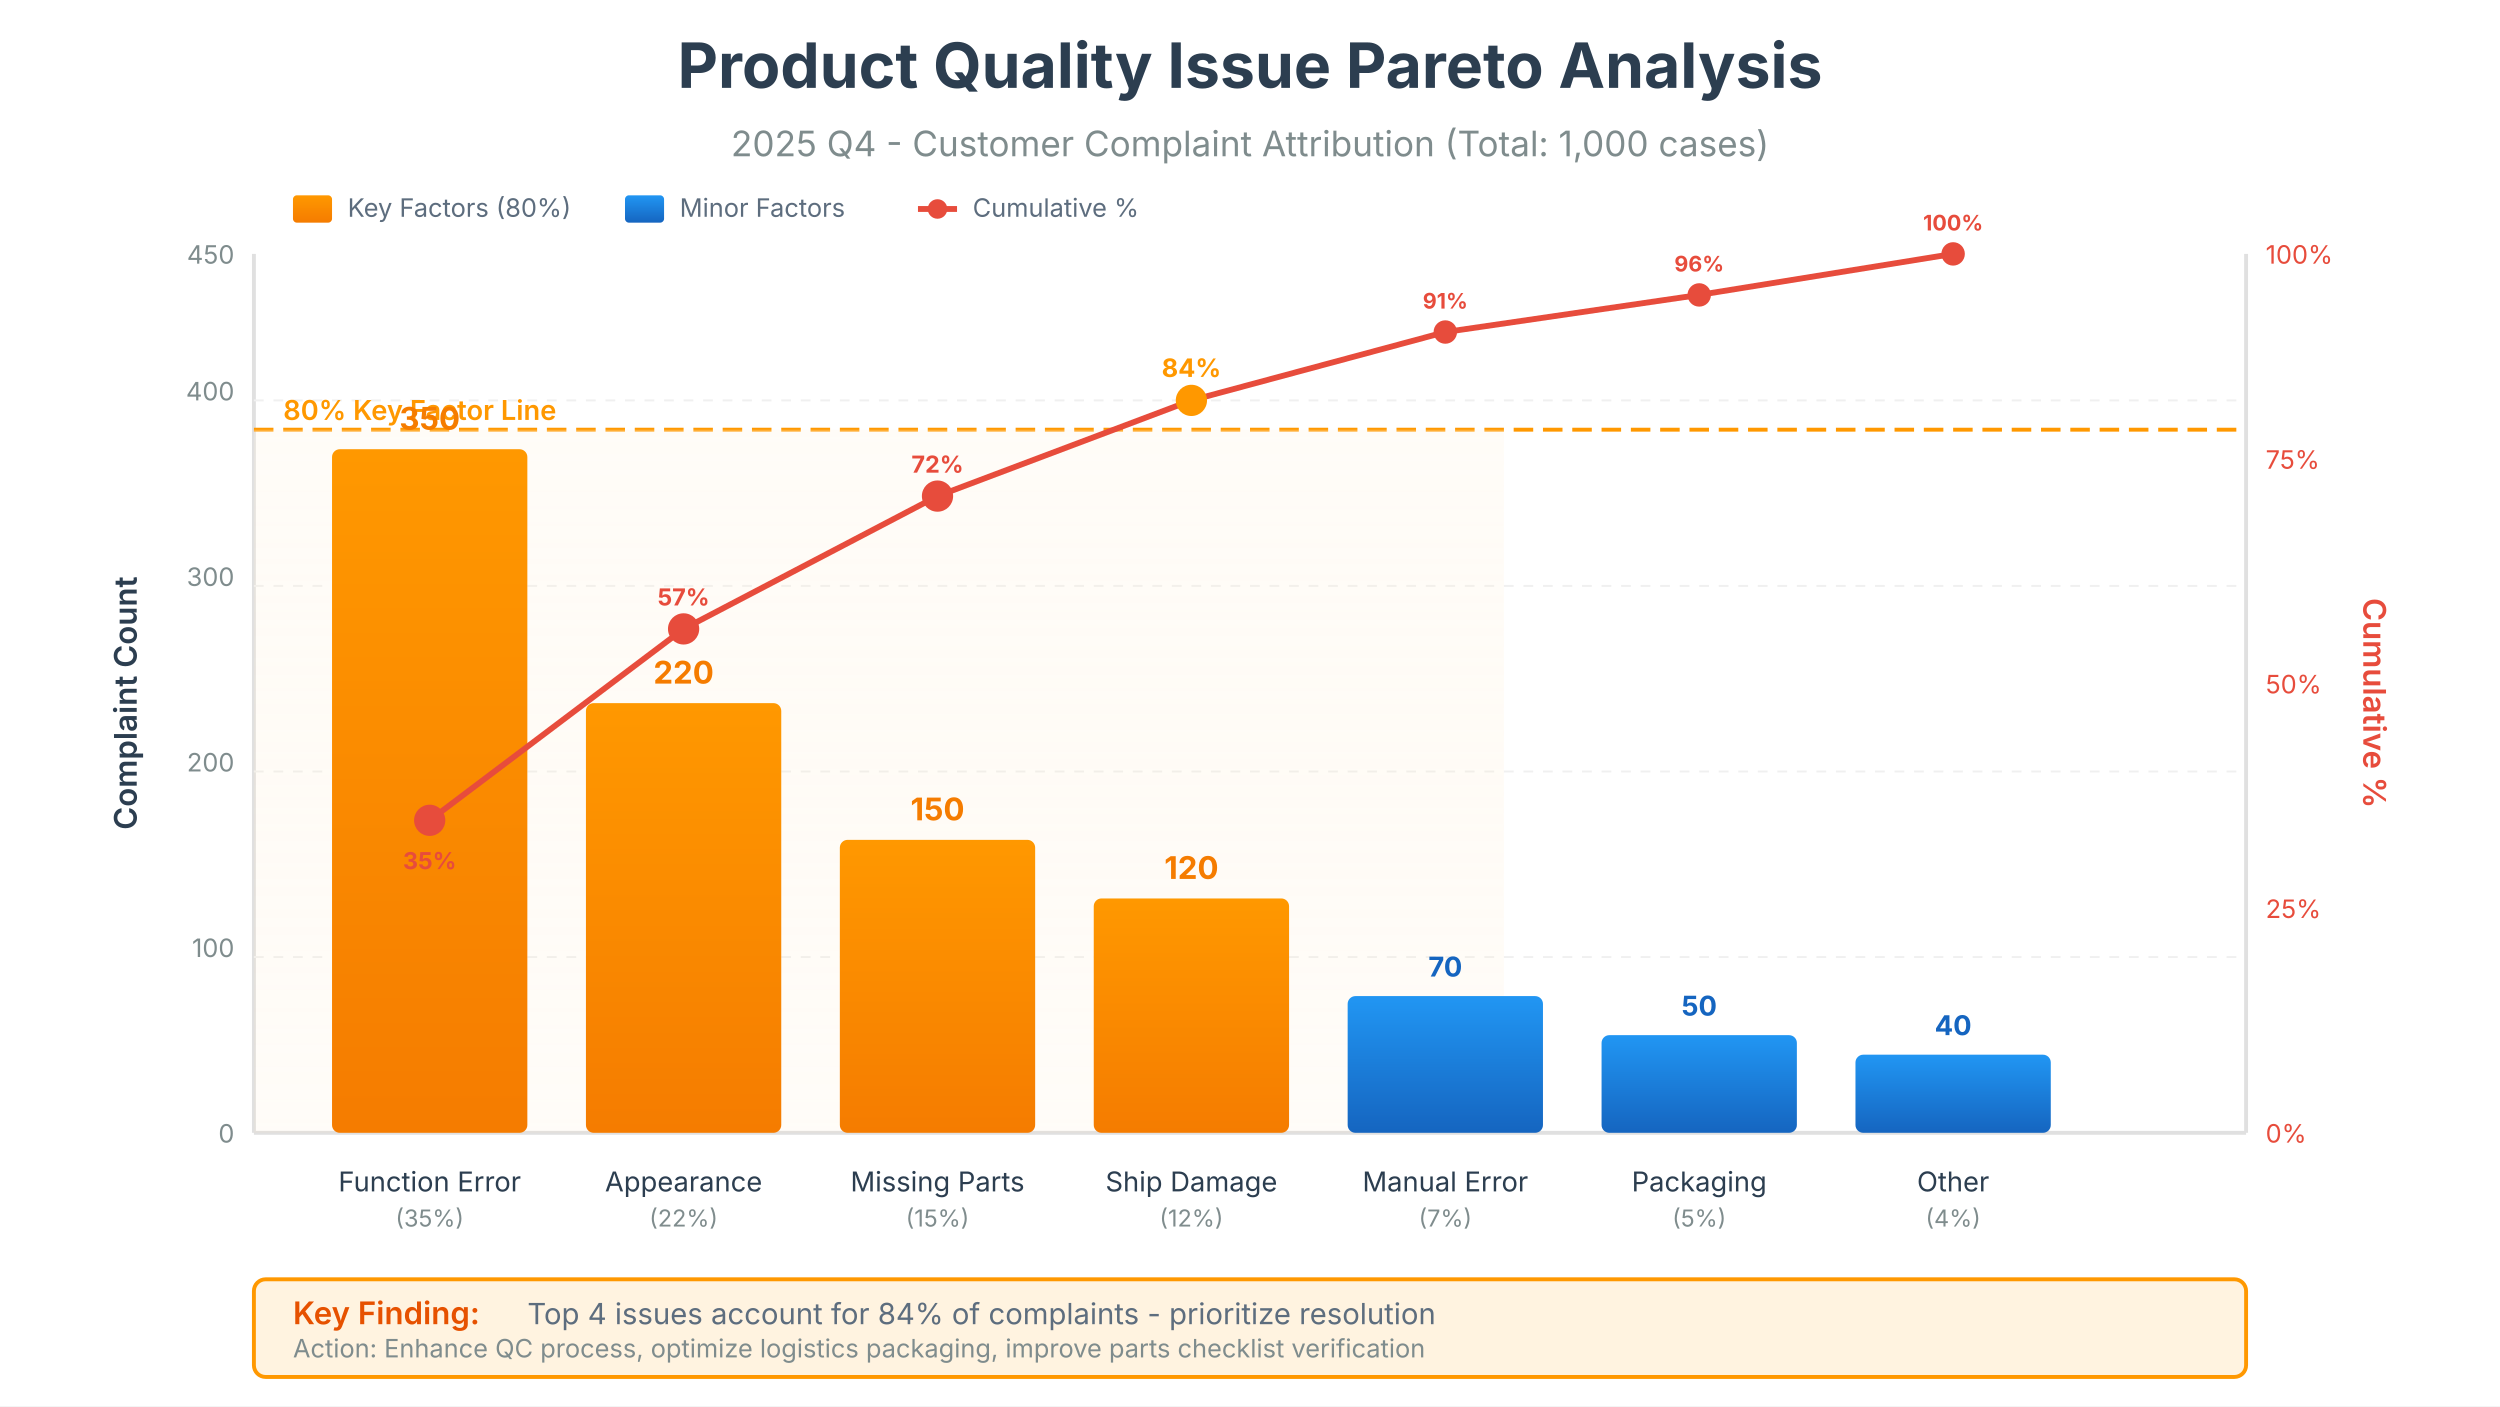
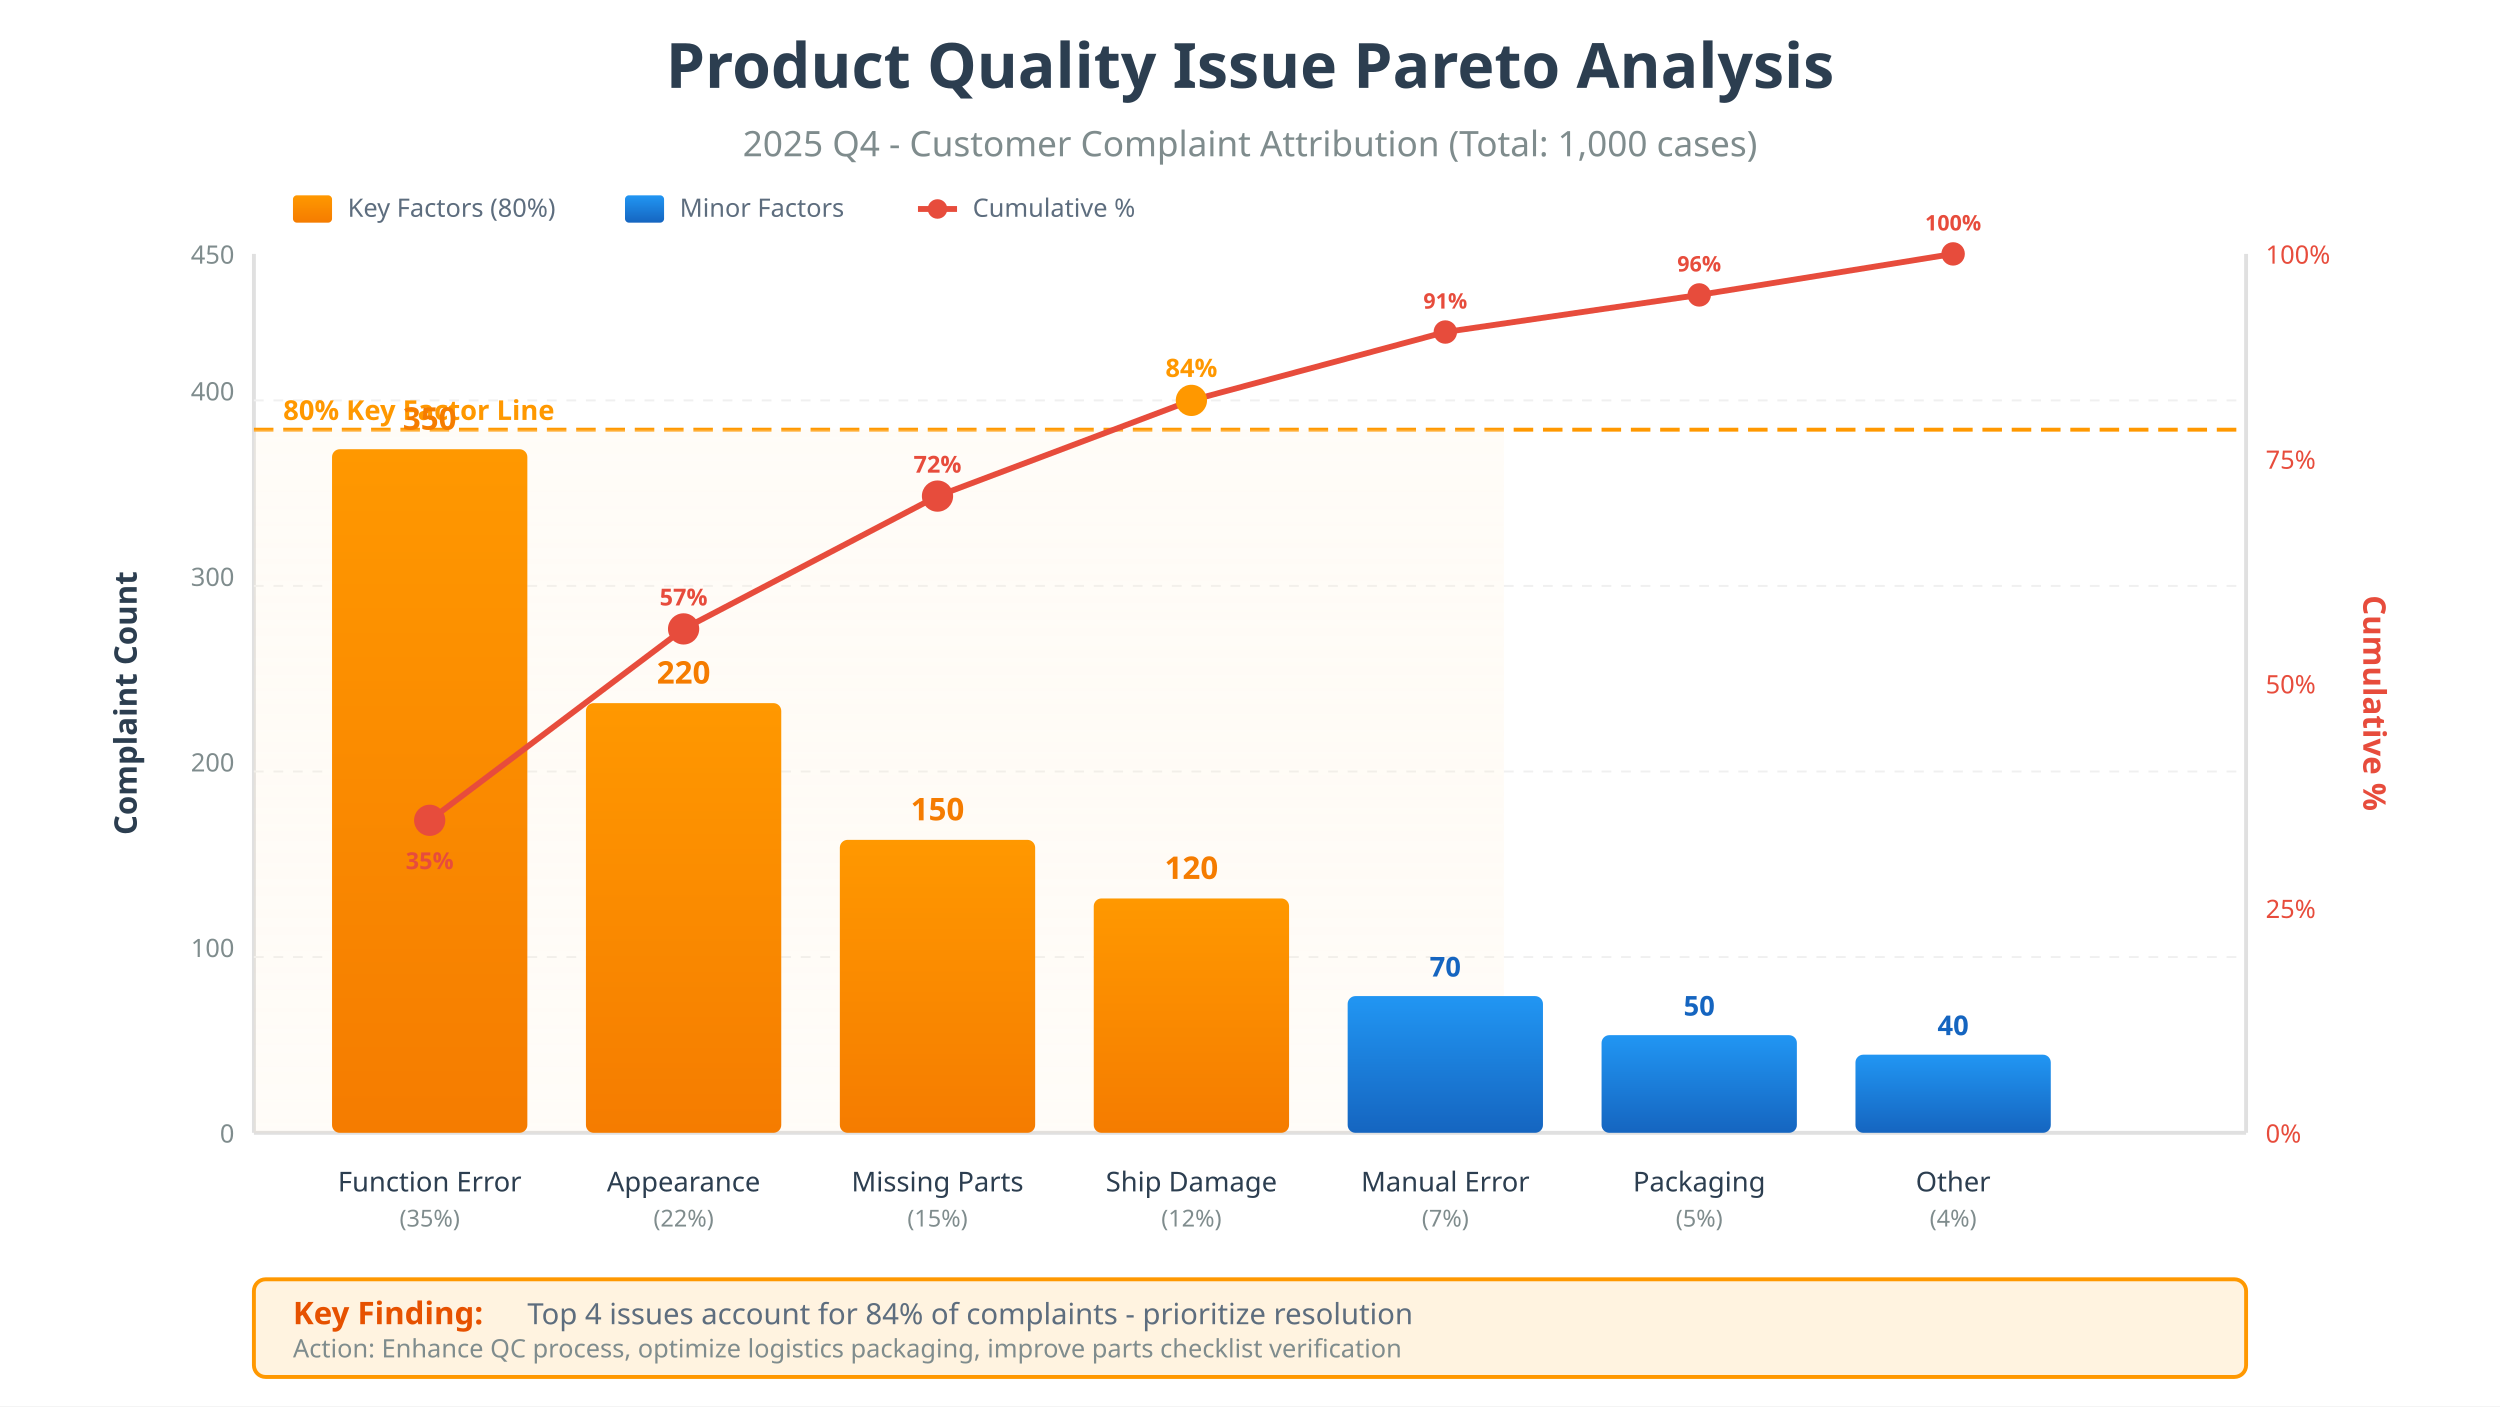
<svg xmlns="http://www.w3.org/2000/svg" viewBox="0 0 1280 720" width="1280" height="720">
  <defs>
    <linearGradient id="paretoBarGrad" x1="0%" y1="0%" x2="0%" y2="100%">
      <stop offset="0%" style="stop-color:#2196F3;stop-opacity:1" />
      <stop offset="100%" style="stop-color:#1565C0;stop-opacity:1" />
    </linearGradient>
    <linearGradient id="paretoBarHighlight" x1="0%" y1="0%" x2="0%" y2="100%">
      <stop offset="0%" style="stop-color:#FF9800;stop-opacity:1" />
      <stop offset="100%" style="stop-color:#F57C00;stop-opacity:1" />
    </linearGradient>
    <linearGradient id="cumulativeLineGrad" x1="0%" y1="0%" x2="100%" y2="0%">
      <stop offset="0%" style="stop-color:#E74C3C;stop-opacity:1" />
      <stop offset="100%" style="stop-color:#C0392B;stop-opacity:1" />
    </linearGradient>
    <linearGradient id="areaFill80" x1="0%" y1="0%" x2="0%" y2="100%">
      <stop offset="0%" style="stop-color:#FFF3E0;stop-opacity:0.8" />
      <stop offset="100%" style="stop-color:#FFE0B2;stop-opacity:0.3" />
    </linearGradient>
  </defs>
  <rect width="1280" height="720" fill="#FFFFFF" />
-   <text x="640" y="45" font-family="-apple-system, BlinkMacSystemFont, 'Segoe UI', 'PingFang SC', 'Microsoft YaHei', sans-serif" font-size="32" font-weight="bold" fill="#2C3E50" text-anchor="middle">
+   <text x="640" y="45" font-family="思源黑体, Source Han Sans SC" font-size="32" font-weight="bold" fill="#2C3E50" text-anchor="middle">
    <tspan>Product Quality Issue Pareto Analysis</tspan>
  </text>
-   <text x="640" y="80" font-family="-apple-system, BlinkMacSystemFont, 'Segoe UI', 'PingFang SC', 'Microsoft YaHei', sans-serif" font-size="18" fill="#7F8C8D" text-anchor="middle">
+   <text x="640" y="80" font-family="思源黑体, Source Han Sans SC" font-size="18" fill="#7F8C8D" text-anchor="middle">
    <tspan>2025 Q4 - Customer Complaint Attribution (Total: 1,000 cases)</tspan>
  </text>
  <g id="legend" transform="translate(150, 100)">
    <rect x="0" y="0" width="20" height="14" fill="url(#paretoBarHighlight)" rx="2" />
-     <text x="28" y="11" font-family="-apple-system, BlinkMacSystemFont, 'Segoe UI', 'PingFang SC', 'Microsoft YaHei', sans-serif" font-size="13" fill="#5D6D7E">
+     <text x="28" y="11" font-family="思源黑体, Source Han Sans SC" font-size="13" fill="#5D6D7E">
      <tspan>Key Factors (80%)</tspan>
    </text>
    <rect x="170" y="0" width="20" height="14" fill="url(#paretoBarGrad)" rx="2" />
-     <text x="198" y="11" font-family="-apple-system, BlinkMacSystemFont, 'Segoe UI', 'PingFang SC', 'Microsoft YaHei', sans-serif" font-size="13" fill="#5D6D7E">
+     <text x="198" y="11" font-family="思源黑体, Source Han Sans SC" font-size="13" fill="#5D6D7E">
      <tspan>Minor Factors</tspan>
    </text>
    <line x1="320" y1="7" x2="340" y2="7" stroke="#E74C3C" stroke-width="3" />
    <circle cx="330" cy="7" r="5" fill="#E74C3C" />
-     <text x="348" y="11" font-family="-apple-system, BlinkMacSystemFont, 'Segoe UI', 'PingFang SC', 'Microsoft YaHei', sans-serif" font-size="13" fill="#5D6D7E">
+     <text x="348" y="11" font-family="思源黑体, Source Han Sans SC" font-size="13" fill="#5D6D7E">
      <tspan>Cumulative %</tspan>
    </text>
  </g>
  <line x1="130" y1="130" x2="130" y2="580" stroke="#E0E0E0" stroke-width="2" />
-   <text x="70" y="360" font-family="-apple-system, BlinkMacSystemFont, 'Segoe UI', 'PingFang SC', 'Microsoft YaHei', sans-serif" font-size="16" font-weight="600" fill="#2C3E50" text-anchor="middle" transform="rotate(-90, 70, 360)">
+   <text x="70" y="360" font-family="思源黑体, Source Han Sans SC" font-size="16" font-weight="600" fill="#2C3E50" text-anchor="middle" transform="rotate(-90, 70, 360)">
    <tspan>Complaint Count</tspan>
  </text>
-   <text x="120" y="585" font-family="-apple-system, BlinkMacSystemFont, 'Segoe UI', sans-serif" font-size="13" fill="#7F8C8D" text-anchor="end">
+   <text x="120" y="585" font-family="思源黑体, Source Han Sans SC" font-size="13" fill="#7F8C8D" text-anchor="end">
    <tspan>0</tspan>
  </text>
-   <text x="120" y="490" font-family="-apple-system, BlinkMacSystemFont, 'Segoe UI', sans-serif" font-size="13" fill="#7F8C8D" text-anchor="end">
+   <text x="120" y="490" font-family="思源黑体, Source Han Sans SC" font-size="13" fill="#7F8C8D" text-anchor="end">
    <tspan>100</tspan>
  </text>
-   <text x="120" y="395" font-family="-apple-system, BlinkMacSystemFont, 'Segoe UI', sans-serif" font-size="13" fill="#7F8C8D" text-anchor="end">
+   <text x="120" y="395" font-family="思源黑体, Source Han Sans SC" font-size="13" fill="#7F8C8D" text-anchor="end">
    <tspan>200</tspan>
  </text>
-   <text x="120" y="300" font-family="-apple-system, BlinkMacSystemFont, 'Segoe UI', sans-serif" font-size="13" fill="#7F8C8D" text-anchor="end">
+   <text x="120" y="300" font-family="思源黑体, Source Han Sans SC" font-size="13" fill="#7F8C8D" text-anchor="end">
    <tspan>300</tspan>
  </text>
-   <text x="120" y="205" font-family="-apple-system, BlinkMacSystemFont, 'Segoe UI', sans-serif" font-size="13" fill="#7F8C8D" text-anchor="end">
+   <text x="120" y="205" font-family="思源黑体, Source Han Sans SC" font-size="13" fill="#7F8C8D" text-anchor="end">
    <tspan>400</tspan>
  </text>
-   <text x="120" y="135" font-family="-apple-system, BlinkMacSystemFont, 'Segoe UI', sans-serif" font-size="13" fill="#7F8C8D" text-anchor="end">
+   <text x="120" y="135" font-family="思源黑体, Source Han Sans SC" font-size="13" fill="#7F8C8D" text-anchor="end">
    <tspan>450</tspan>
  </text>
  <line x1="1150" y1="130" x2="1150" y2="580" stroke="#E0E0E0" stroke-width="2" />
-   <text x="1210" y="360" font-family="-apple-system, BlinkMacSystemFont, 'Segoe UI', 'PingFang SC', 'Microsoft YaHei', sans-serif" font-size="16" font-weight="600" fill="#E74C3C" text-anchor="middle" transform="rotate(90, 1210, 360)">
+   <text x="1210" y="360" font-family="思源黑体, Source Han Sans SC" font-size="16" font-weight="600" fill="#E74C3C" text-anchor="middle" transform="rotate(90, 1210, 360)">
    <tspan>Cumulative %</tspan>
  </text>
-   <text x="1160" y="585" font-family="-apple-system, BlinkMacSystemFont, 'Segoe UI', sans-serif" font-size="13" fill="#E74C3C">
+   <text x="1160" y="585" font-family="思源黑体, Source Han Sans SC" font-size="13" fill="#E74C3C">
    <tspan>0%</tspan>
  </text>
-   <text x="1160" y="470" font-family="-apple-system, BlinkMacSystemFont, 'Segoe UI', sans-serif" font-size="13" fill="#E74C3C">
+   <text x="1160" y="470" font-family="思源黑体, Source Han Sans SC" font-size="13" fill="#E74C3C">
    <tspan>25%</tspan>
  </text>
-   <text x="1160" y="355" font-family="-apple-system, BlinkMacSystemFont, 'Segoe UI', sans-serif" font-size="13" fill="#E74C3C">
+   <text x="1160" y="355" font-family="思源黑体, Source Han Sans SC" font-size="13" fill="#E74C3C">
    <tspan>50%</tspan>
  </text>
-   <text x="1160" y="240" font-family="-apple-system, BlinkMacSystemFont, 'Segoe UI', sans-serif" font-size="13" fill="#E74C3C">
+   <text x="1160" y="240" font-family="思源黑体, Source Han Sans SC" font-size="13" fill="#E74C3C">
    <tspan>75%</tspan>
  </text>
-   <text x="1160" y="135" font-family="-apple-system, BlinkMacSystemFont, 'Segoe UI', sans-serif" font-size="13" fill="#E74C3C">
+   <text x="1160" y="135" font-family="思源黑体, Source Han Sans SC" font-size="13" fill="#E74C3C">
    <tspan>100%</tspan>
  </text>
  <line x1="130" y1="580" x2="1150" y2="580" stroke="#E0E0E0" stroke-width="2" />
  <line x1="130" y1="490" x2="1150" y2="490" stroke="#F0F0F0" stroke-width="1" stroke-dasharray="5,5" />
  <line x1="130" y1="395" x2="1150" y2="395" stroke="#F0F0F0" stroke-width="1" stroke-dasharray="5,5" />
  <line x1="130" y1="300" x2="1150" y2="300" stroke="#F0F0F0" stroke-width="1" stroke-dasharray="5,5" />
  <line x1="130" y1="205" x2="1150" y2="205" stroke="#F0F0F0" stroke-width="1" stroke-dasharray="5,5" />
  <line x1="130" y1="220" x2="1150" y2="220" stroke="#FF9800" stroke-width="2" stroke-dasharray="10,5" />
-   <text x="145" y="215" font-family="-apple-system, BlinkMacSystemFont, 'Segoe UI', sans-serif" font-size="14" font-weight="600" fill="#FF9800">
+   <text x="145" y="215" font-family="思源黑体, Source Han Sans SC" font-size="14" font-weight="600" fill="#FF9800">
    <tspan>80% Key Factor Line</tspan>
  </text>
  <rect x="130" y="220" width="640" height="360" fill="url(#areaFill80)" opacity="0.3" />
  <rect x="170" y="230" width="100" height="350" fill="url(#paretoBarHighlight)" rx="4" />
-   <text x="220" y="220" font-family="-apple-system, BlinkMacSystemFont, 'Segoe UI', sans-serif" font-size="16" font-weight="bold" fill="#F57C00" text-anchor="middle">
+   <text x="220" y="220" font-family="思源黑体, Source Han Sans SC" font-size="16" font-weight="bold" fill="#F57C00" text-anchor="middle">
    <tspan>350</tspan>
  </text>
-   <text x="220" y="610" font-family="-apple-system, BlinkMacSystemFont, 'Segoe UI', 'PingFang SC', 'Microsoft YaHei', sans-serif" font-size="14" fill="#2C3E50" text-anchor="middle">
+   <text x="220" y="610" font-family="思源黑体, Source Han Sans SC" font-size="14" fill="#2C3E50" text-anchor="middle">
    <tspan>Function Error</tspan>
  </text>
-   <text x="220" y="628" font-family="-apple-system, BlinkMacSystemFont, 'Segoe UI', sans-serif" font-size="12" fill="#7F8C8D" text-anchor="middle">
+   <text x="220" y="628" font-family="思源黑体, Source Han Sans SC" font-size="12" fill="#7F8C8D" text-anchor="middle">
    <tspan>(35%)</tspan>
  </text>
  <rect x="300" y="360" width="100" height="220" fill="url(#paretoBarHighlight)" rx="4" />
-   <text x="350" y="350" font-family="-apple-system, BlinkMacSystemFont, 'Segoe UI', sans-serif" font-size="16" font-weight="bold" fill="#F57C00" text-anchor="middle">
+   <text x="350" y="350" font-family="思源黑体, Source Han Sans SC" font-size="16" font-weight="bold" fill="#F57C00" text-anchor="middle">
    <tspan>220</tspan>
  </text>
-   <text x="350" y="610" font-family="-apple-system, BlinkMacSystemFont, 'Segoe UI', 'PingFang SC', 'Microsoft YaHei', sans-serif" font-size="14" fill="#2C3E50" text-anchor="middle">
+   <text x="350" y="610" font-family="思源黑体, Source Han Sans SC" font-size="14" fill="#2C3E50" text-anchor="middle">
    <tspan>Appearance</tspan>
  </text>
-   <text x="350" y="628" font-family="-apple-system, BlinkMacSystemFont, 'Segoe UI', sans-serif" font-size="12" fill="#7F8C8D" text-anchor="middle">
+   <text x="350" y="628" font-family="思源黑体, Source Han Sans SC" font-size="12" fill="#7F8C8D" text-anchor="middle">
    <tspan>(22%)</tspan>
  </text>
  <rect x="430" y="430" width="100" height="150" fill="url(#paretoBarHighlight)" rx="4" />
-   <text x="480" y="420" font-family="-apple-system, BlinkMacSystemFont, 'Segoe UI', sans-serif" font-size="16" font-weight="bold" fill="#F57C00" text-anchor="middle">
+   <text x="480" y="420" font-family="思源黑体, Source Han Sans SC" font-size="16" font-weight="bold" fill="#F57C00" text-anchor="middle">
    <tspan>150</tspan>
  </text>
-   <text x="480" y="610" font-family="-apple-system, BlinkMacSystemFont, 'Segoe UI', 'PingFang SC', 'Microsoft YaHei', sans-serif" font-size="14" fill="#2C3E50" text-anchor="middle">
+   <text x="480" y="610" font-family="思源黑体, Source Han Sans SC" font-size="14" fill="#2C3E50" text-anchor="middle">
    <tspan>Missing Parts</tspan>
  </text>
-   <text x="480" y="628" font-family="-apple-system, BlinkMacSystemFont, 'Segoe UI', sans-serif" font-size="12" fill="#7F8C8D" text-anchor="middle">
+   <text x="480" y="628" font-family="思源黑体, Source Han Sans SC" font-size="12" fill="#7F8C8D" text-anchor="middle">
    <tspan>(15%)</tspan>
  </text>
  <rect x="560" y="460" width="100" height="120" fill="url(#paretoBarHighlight)" rx="4" />
-   <text x="610" y="450" font-family="-apple-system, BlinkMacSystemFont, 'Segoe UI', sans-serif" font-size="16" font-weight="bold" fill="#F57C00" text-anchor="middle">
+   <text x="610" y="450" font-family="思源黑体, Source Han Sans SC" font-size="16" font-weight="bold" fill="#F57C00" text-anchor="middle">
    <tspan>120</tspan>
  </text>
-   <text x="610" y="610" font-family="-apple-system, BlinkMacSystemFont, 'Segoe UI', 'PingFang SC', 'Microsoft YaHei', sans-serif" font-size="14" fill="#2C3E50" text-anchor="middle">
+   <text x="610" y="610" font-family="思源黑体, Source Han Sans SC" font-size="14" fill="#2C3E50" text-anchor="middle">
    <tspan>Ship Damage</tspan>
  </text>
-   <text x="610" y="628" font-family="-apple-system, BlinkMacSystemFont, 'Segoe UI', sans-serif" font-size="12" fill="#7F8C8D" text-anchor="middle">
+   <text x="610" y="628" font-family="思源黑体, Source Han Sans SC" font-size="12" fill="#7F8C8D" text-anchor="middle">
    <tspan>(12%)</tspan>
  </text>
  <rect x="690" y="510" width="100" height="70" fill="url(#paretoBarGrad)" rx="4" />
-   <text x="740" y="500" font-family="-apple-system, BlinkMacSystemFont, 'Segoe UI', sans-serif" font-size="14" font-weight="bold" fill="#1565C0" text-anchor="middle">
+   <text x="740" y="500" font-family="思源黑体, Source Han Sans SC" font-size="14" font-weight="bold" fill="#1565C0" text-anchor="middle">
    <tspan>70</tspan>
  </text>
-   <text x="740" y="610" font-family="-apple-system, BlinkMacSystemFont, 'Segoe UI', 'PingFang SC', 'Microsoft YaHei', sans-serif" font-size="14" fill="#2C3E50" text-anchor="middle">
+   <text x="740" y="610" font-family="思源黑体, Source Han Sans SC" font-size="14" fill="#2C3E50" text-anchor="middle">
    <tspan>Manual Error</tspan>
  </text>
-   <text x="740" y="628" font-family="-apple-system, BlinkMacSystemFont, 'Segoe UI', sans-serif" font-size="12" fill="#7F8C8D" text-anchor="middle">
+   <text x="740" y="628" font-family="思源黑体, Source Han Sans SC" font-size="12" fill="#7F8C8D" text-anchor="middle">
    <tspan>(7%)</tspan>
  </text>
  <rect x="820" y="530" width="100" height="50" fill="url(#paretoBarGrad)" rx="4" />
-   <text x="870" y="520" font-family="-apple-system, BlinkMacSystemFont, 'Segoe UI', sans-serif" font-size="14" font-weight="bold" fill="#1565C0" text-anchor="middle">
+   <text x="870" y="520" font-family="思源黑体, Source Han Sans SC" font-size="14" font-weight="bold" fill="#1565C0" text-anchor="middle">
    <tspan>50</tspan>
  </text>
-   <text x="870" y="610" font-family="-apple-system, BlinkMacSystemFont, 'Segoe UI', 'PingFang SC', 'Microsoft YaHei', sans-serif" font-size="14" fill="#2C3E50" text-anchor="middle">
+   <text x="870" y="610" font-family="思源黑体, Source Han Sans SC" font-size="14" fill="#2C3E50" text-anchor="middle">
    <tspan>Packaging</tspan>
  </text>
-   <text x="870" y="628" font-family="-apple-system, BlinkMacSystemFont, 'Segoe UI', sans-serif" font-size="12" fill="#7F8C8D" text-anchor="middle">
+   <text x="870" y="628" font-family="思源黑体, Source Han Sans SC" font-size="12" fill="#7F8C8D" text-anchor="middle">
    <tspan>(5%)</tspan>
  </text>
  <rect x="950" y="540" width="100" height="40" fill="url(#paretoBarGrad)" rx="4" />
-   <text x="1000" y="530" font-family="-apple-system, BlinkMacSystemFont, 'Segoe UI', sans-serif" font-size="14" font-weight="bold" fill="#1565C0" text-anchor="middle">
+   <text x="1000" y="530" font-family="思源黑体, Source Han Sans SC" font-size="14" font-weight="bold" fill="#1565C0" text-anchor="middle">
    <tspan>40</tspan>
  </text>
-   <text x="1000" y="610" font-family="-apple-system, BlinkMacSystemFont, 'Segoe UI', 'PingFang SC', 'Microsoft YaHei', sans-serif" font-size="14" fill="#2C3E50" text-anchor="middle">
+   <text x="1000" y="610" font-family="思源黑体, Source Han Sans SC" font-size="14" fill="#2C3E50" text-anchor="middle">
    <tspan>Other</tspan>
  </text>
-   <text x="1000" y="628" font-family="-apple-system, BlinkMacSystemFont, 'Segoe UI', sans-serif" font-size="12" fill="#7F8C8D" text-anchor="middle">
+   <text x="1000" y="628" font-family="思源黑体, Source Han Sans SC" font-size="12" fill="#7F8C8D" text-anchor="middle">
    <tspan>(4%)</tspan>
  </text>
  <polyline points="220,420 350,322 480,254 610,205 740,170 870,151 1000,130" fill="none" stroke="#E74C3C" stroke-width="3" stroke-linecap="round" stroke-linejoin="round" />
  <circle cx="220" cy="420" r="8" fill="#E74C3C" />
-   <text x="220" y="445" font-family="-apple-system, BlinkMacSystemFont, 'Segoe UI', sans-serif" font-size="12" font-weight="bold" fill="#E74C3C" text-anchor="middle">
+   <text x="220" y="445" font-family="思源黑体, Source Han Sans SC" font-size="12" font-weight="bold" fill="#E74C3C" text-anchor="middle">
    <tspan>35%</tspan>
  </text>
  <circle cx="350" cy="322" r="8" fill="#E74C3C" />
-   <text x="350" y="310" font-family="-apple-system, BlinkMacSystemFont, 'Segoe UI', sans-serif" font-size="12" font-weight="bold" fill="#E74C3C" text-anchor="middle">
+   <text x="350" y="310" font-family="思源黑体, Source Han Sans SC" font-size="12" font-weight="bold" fill="#E74C3C" text-anchor="middle">
    <tspan>57%</tspan>
  </text>
  <circle cx="480" cy="254" r="8" fill="#E74C3C" />
-   <text x="480" y="242" font-family="-apple-system, BlinkMacSystemFont, 'Segoe UI', sans-serif" font-size="12" font-weight="bold" fill="#E74C3C" text-anchor="middle">
+   <text x="480" y="242" font-family="思源黑体, Source Han Sans SC" font-size="12" font-weight="bold" fill="#E74C3C" text-anchor="middle">
    <tspan>72%</tspan>
  </text>
  <circle cx="610" cy="205" r="8" fill="#FF9800" />
-   <text x="610" y="193" font-family="-apple-system, BlinkMacSystemFont, 'Segoe UI', sans-serif" font-size="13" font-weight="bold" fill="#FF9800" text-anchor="middle">
+   <text x="610" y="193" font-family="思源黑体, Source Han Sans SC" font-size="13" font-weight="bold" fill="#FF9800" text-anchor="middle">
    <tspan>84%</tspan>
  </text>
  <circle cx="740" cy="170" r="6" fill="#E74C3C" />
-   <text x="740" y="158" font-family="-apple-system, BlinkMacSystemFont, 'Segoe UI', sans-serif" font-size="11" font-weight="bold" fill="#E74C3C" text-anchor="middle">
+   <text x="740" y="158" font-family="思源黑体, Source Han Sans SC" font-size="11" font-weight="bold" fill="#E74C3C" text-anchor="middle">
    <tspan>91%</tspan>
  </text>
  <circle cx="870" cy="151" r="6" fill="#E74C3C" />
-   <text x="870" y="139" font-family="-apple-system, BlinkMacSystemFont, 'Segoe UI', sans-serif" font-size="11" font-weight="bold" fill="#E74C3C" text-anchor="middle">
+   <text x="870" y="139" font-family="思源黑体, Source Han Sans SC" font-size="11" font-weight="bold" fill="#E74C3C" text-anchor="middle">
    <tspan>96%</tspan>
  </text>
  <circle cx="1000" cy="130" r="6" fill="#E74C3C" />
-   <text x="1000" y="118" font-family="-apple-system, BlinkMacSystemFont, 'Segoe UI', sans-serif" font-size="11" font-weight="bold" fill="#E74C3C" text-anchor="middle">
+   <text x="1000" y="118" font-family="思源黑体, Source Han Sans SC" font-size="11" font-weight="bold" fill="#E74C3C" text-anchor="middle">
    <tspan>100%</tspan>
  </text>
  <rect x="130" y="655" width="1020" height="50" rx="6" fill="#FFF3E0" stroke="#FF9800" stroke-width="2" />
-   <text x="150" y="678" font-family="-apple-system, BlinkMacSystemFont, 'Segoe UI', 'PingFang SC', 'Microsoft YaHei', sans-serif" font-size="16" font-weight="600" fill="#E65100">
+   <text x="150" y="678" font-family="思源黑体, Source Han Sans SC" font-size="16" font-weight="600" fill="#E65100">
    <tspan>Key Finding:</tspan>
  </text>
-   <text x="270" y="678" font-family="-apple-system, BlinkMacSystemFont, 'Segoe UI', 'PingFang SC', 'Microsoft YaHei', sans-serif" font-size="15" fill="#5D6D7E">
+   <text x="270" y="678" font-family="思源黑体, Source Han Sans SC" font-size="15" fill="#5D6D7E">
    <tspan>Top 4 issues account for 84% of complaints - prioritize resolution</tspan>
  </text>
-   <text x="150" y="695" font-family="-apple-system, BlinkMacSystemFont, 'Segoe UI', 'PingFang SC', 'Microsoft YaHei', sans-serif" font-size="13" fill="#7F8C8D">
+   <text x="150" y="695" font-family="思源黑体, Source Han Sans SC" font-size="13" fill="#7F8C8D">
    <tspan>Action: Enhance QC process, optimize logistics packaging, improve parts checklist verification</tspan>
  </text>
</svg>
